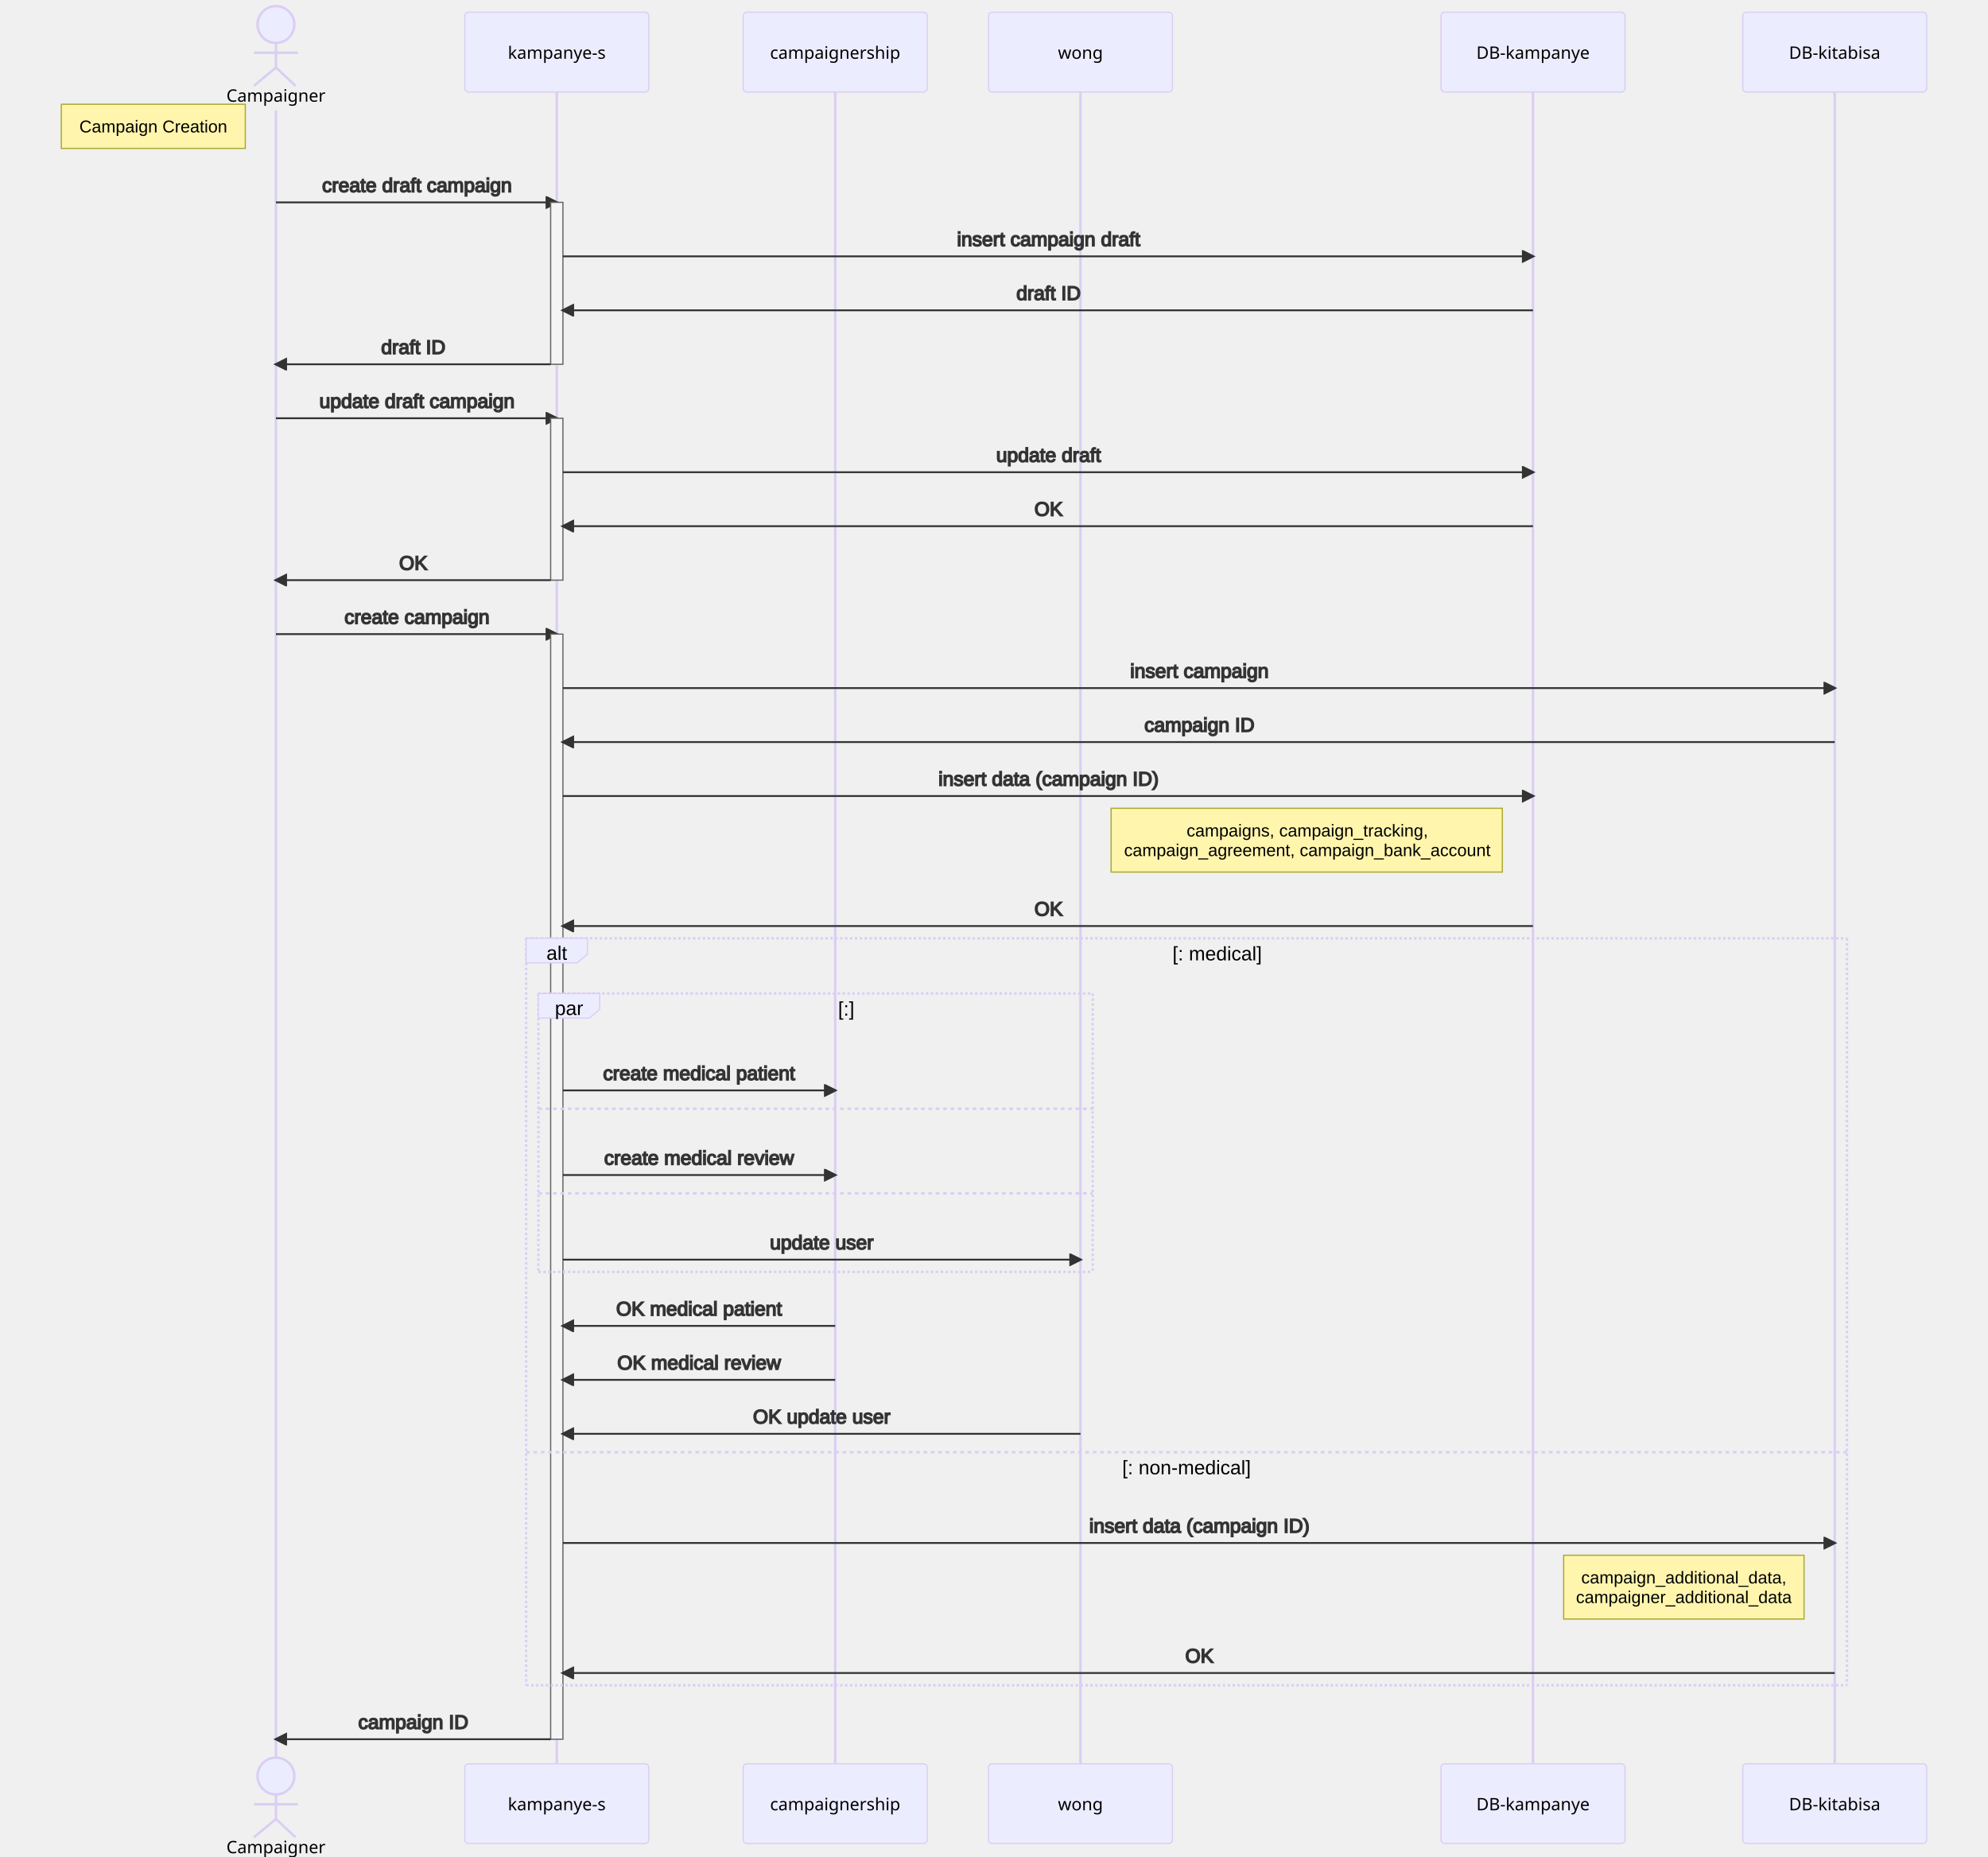
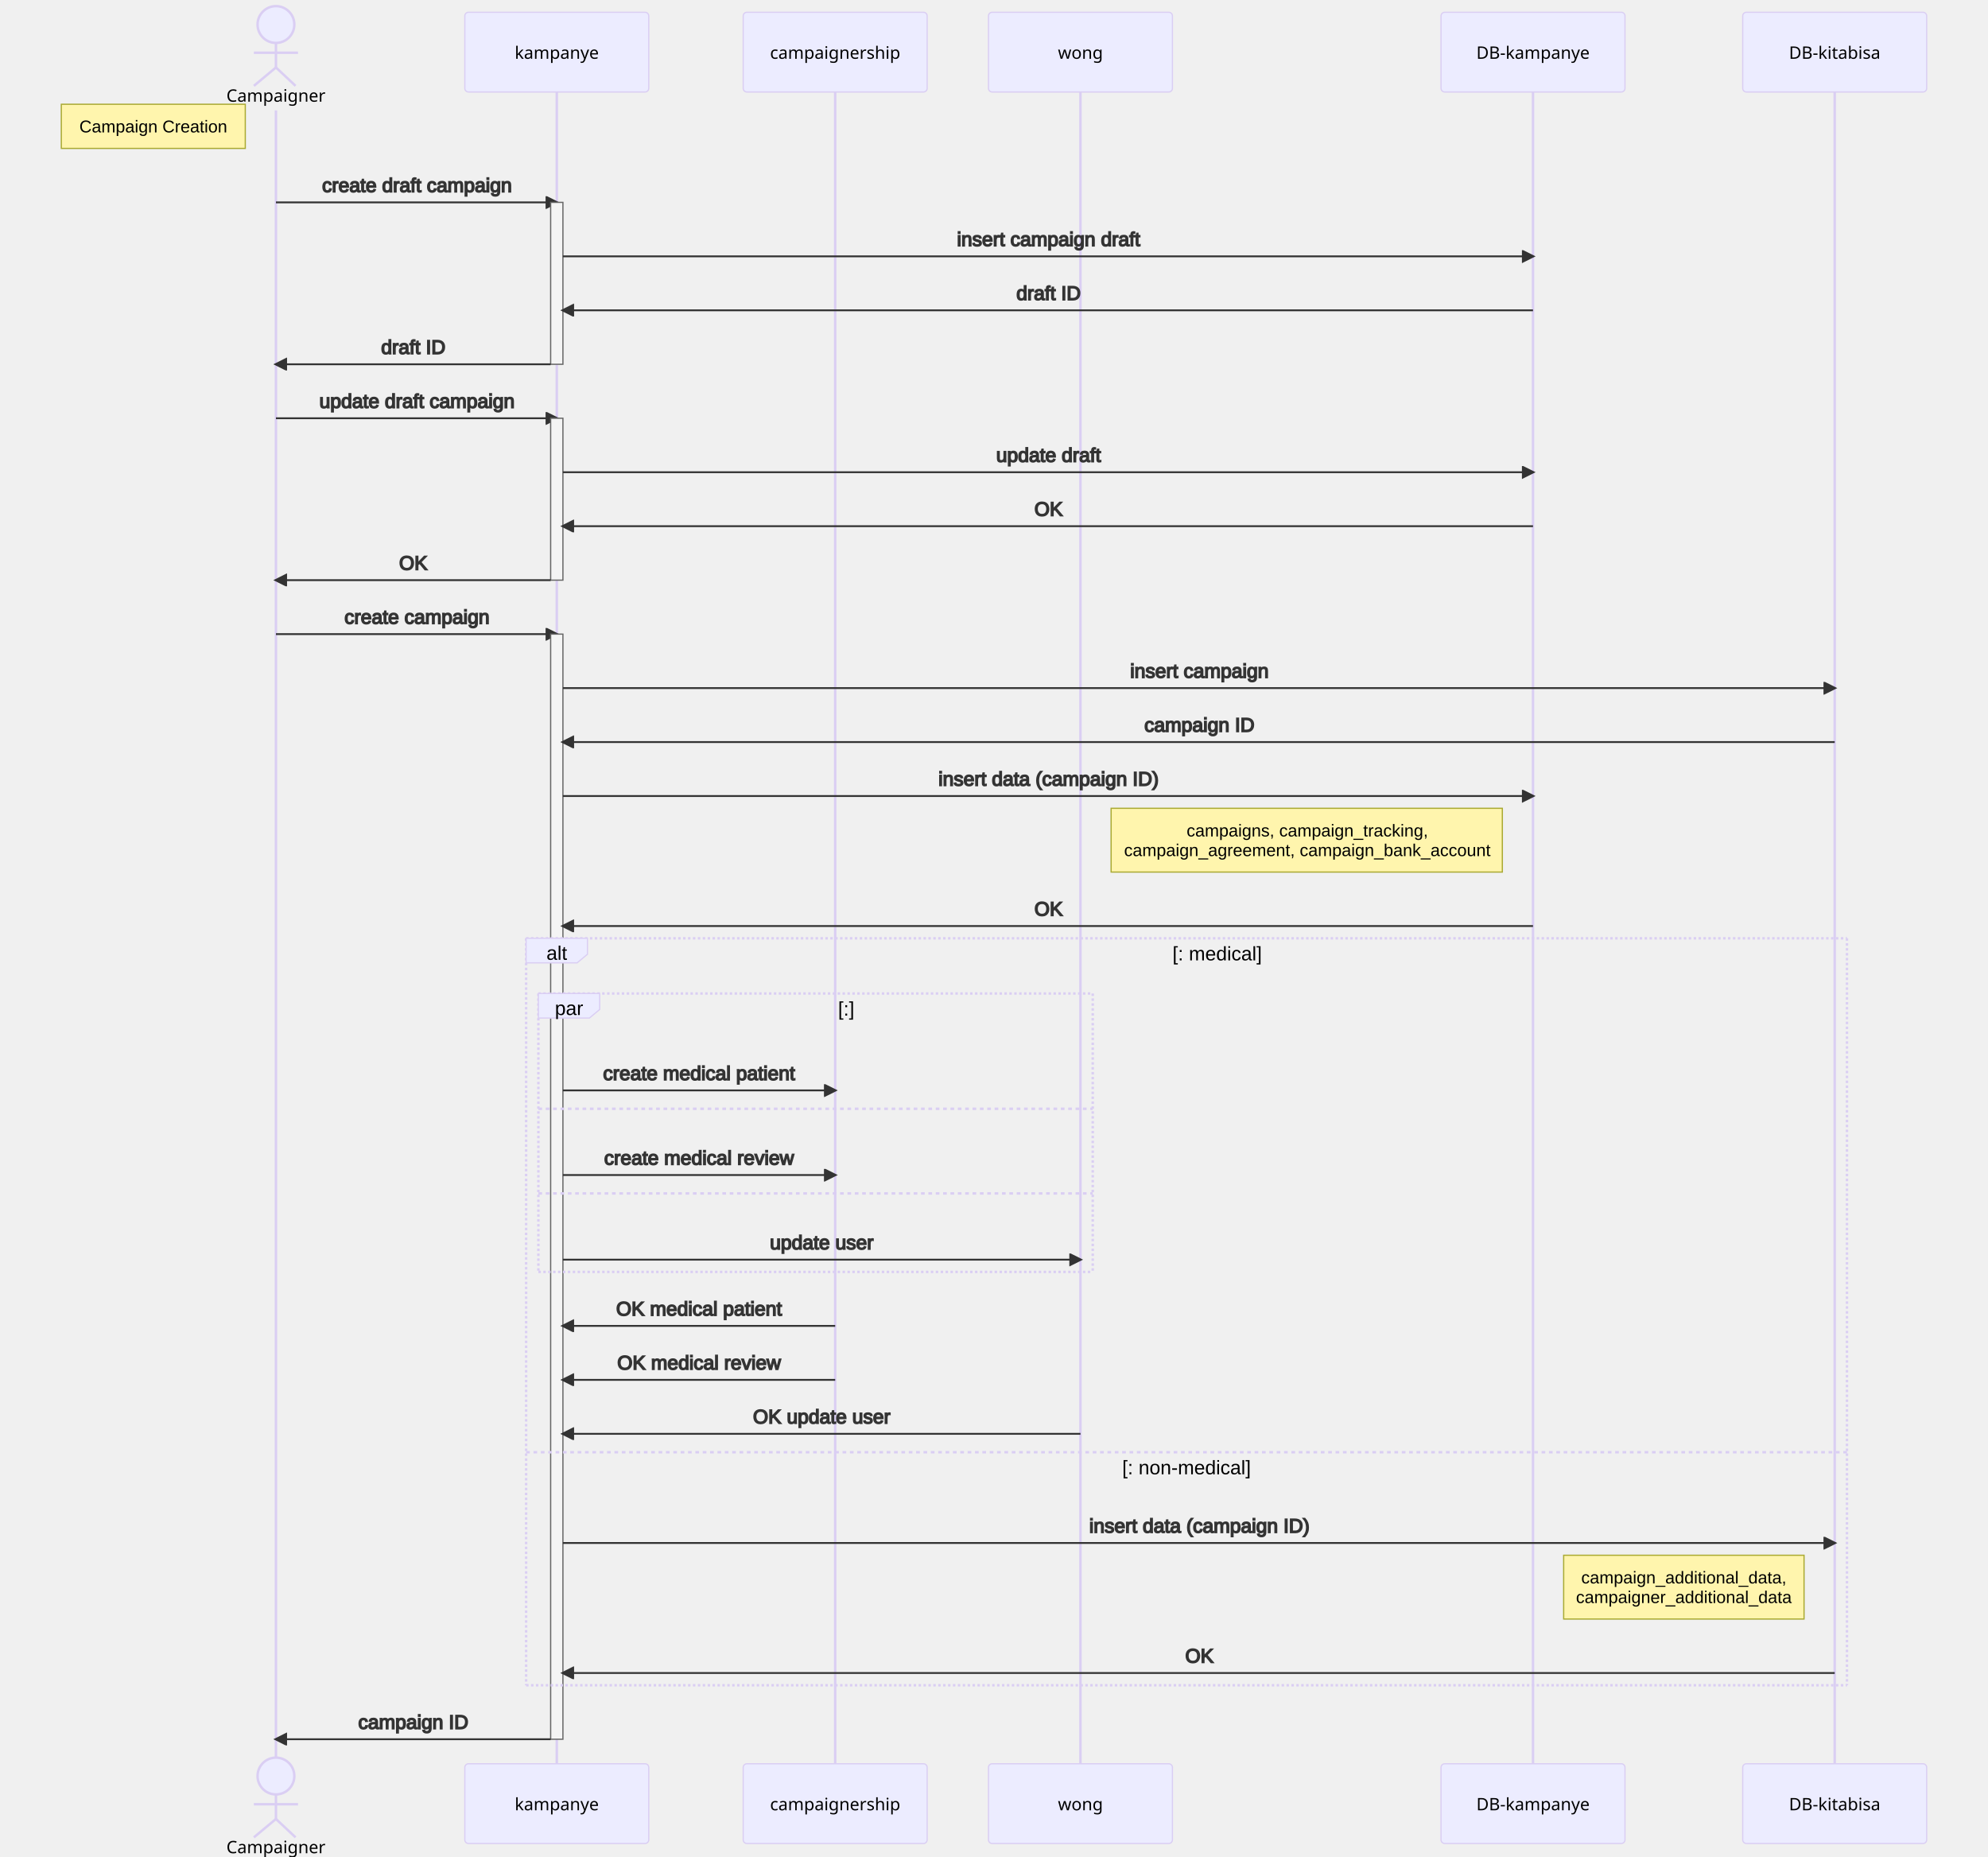
- <svg xmlns="http://www.w3.org/2000/svg" id="mermaid-1636987268484" width="100%" height="1514" style="max-width: 1621px;" viewBox="-150 -10 1621 1514">
-   <style>#mermaid-1636987268484 {font-family:"trebuchet ms",verdana,arial,sans-serif;font-size:16px;fill:#333;}#mermaid-1636987268484 .error-icon{fill:#552222;}#mermaid-1636987268484 .error-text{fill:#552222;stroke:#552222;}#mermaid-1636987268484 .edge-thickness-normal{stroke-width:2px;}#mermaid-1636987268484 .edge-thickness-thick{stroke-width:3.5px;}#mermaid-1636987268484 .edge-pattern-solid{stroke-dasharray:0;}#mermaid-1636987268484 .edge-pattern-dashed{stroke-dasharray:3;}#mermaid-1636987268484 .edge-pattern-dotted{stroke-dasharray:2;}#mermaid-1636987268484 .marker{fill:#333333;stroke:#333333;}#mermaid-1636987268484 .marker.cross{stroke:#333333;}#mermaid-1636987268484 svg{font-family:"trebuchet ms",verdana,arial,sans-serif;font-size:16px;}#mermaid-1636987268484 .actor{stroke:hsl(259.626, 59.777%, 87.902%);fill:#ECECFF;}#mermaid-1636987268484 text.actor&gt;tspan{fill:black;stroke:none;}#mermaid-1636987268484 .actor-line{stroke:grey;}#mermaid-1636987268484 .messageLine0{stroke-width:1.5;stroke-dasharray:none;stroke:#333;}#mermaid-1636987268484 .messageLine1{stroke-width:1.5;stroke-dasharray:2,2;stroke:#333;}#mermaid-1636987268484 #arrowhead path{fill:#333;stroke:#333;}#mermaid-1636987268484 .sequenceNumber{fill:white;}#mermaid-1636987268484 #sequencenumber{fill:#333;}#mermaid-1636987268484 #crosshead path{fill:#333;stroke:#333;}#mermaid-1636987268484 .messageText{fill:#333;stroke:#333;}#mermaid-1636987268484 .labelBox{stroke:hsl(259.626, 59.777%, 87.902%);fill:#ECECFF;}#mermaid-1636987268484 .labelText,#mermaid-1636987268484 .labelText&gt;tspan{fill:black;stroke:none;}#mermaid-1636987268484 .loopText,#mermaid-1636987268484 .loopText&gt;tspan{fill:black;stroke:none;}#mermaid-1636987268484 .loopLine{stroke-width:2px;stroke-dasharray:2,2;stroke:hsl(259.626, 59.777%, 87.902%);fill:hsl(259.626, 59.777%, 87.902%);}#mermaid-1636987268484 .note{stroke:#aaaa33;fill:#fff5ad;}#mermaid-1636987268484 .noteText,#mermaid-1636987268484 .noteText&gt;tspan{fill:black;stroke:none;}#mermaid-1636987268484 .activation0{fill:#f4f4f4;stroke:#666;}#mermaid-1636987268484 .activation1{fill:#f4f4f4;stroke:#666;}#mermaid-1636987268484 .activation2{fill:#f4f4f4;stroke:#666;}#mermaid-1636987268484 .actorPopupMenu{position:absolute;}#mermaid-1636987268484 .actorPopupMenuPanel{position:absolute;fill:#ECECFF;box-shadow:0px 8px 16px 0px rgba(0,0,0,0.2);filter:drop-shadow(3px 5px 2px rgb(0 0 0 / 0.4));}#mermaid-1636987268484 .actor-man line{stroke:hsl(259.626, 59.777%, 87.902%);fill:#ECECFF;}#mermaid-1636987268484 .actor-man circle,#mermaid-1636987268484 line{stroke:hsl(259.626, 59.777%, 87.902%);fill:#ECECFF;stroke-width:2px;}#mermaid-1636987268484 :root{--mermaid-font-family:"trebuchet ms",verdana,arial,sans-serif;}</style>
+ <svg xmlns="http://www.w3.org/2000/svg" id="mermaid-1637136776016" width="100%" height="1514" style="max-width: 1621px;" viewBox="-150 -10 1621 1514">
+   <style>#mermaid-1637136776016 {font-family:"trebuchet ms",verdana,arial,sans-serif;font-size:16px;fill:#333;}#mermaid-1637136776016 .error-icon{fill:#552222;}#mermaid-1637136776016 .error-text{fill:#552222;stroke:#552222;}#mermaid-1637136776016 .edge-thickness-normal{stroke-width:2px;}#mermaid-1637136776016 .edge-thickness-thick{stroke-width:3.5px;}#mermaid-1637136776016 .edge-pattern-solid{stroke-dasharray:0;}#mermaid-1637136776016 .edge-pattern-dashed{stroke-dasharray:3;}#mermaid-1637136776016 .edge-pattern-dotted{stroke-dasharray:2;}#mermaid-1637136776016 .marker{fill:#333333;stroke:#333333;}#mermaid-1637136776016 .marker.cross{stroke:#333333;}#mermaid-1637136776016 svg{font-family:"trebuchet ms",verdana,arial,sans-serif;font-size:16px;}#mermaid-1637136776016 .actor{stroke:hsl(259.626, 59.777%, 87.902%);fill:#ECECFF;}#mermaid-1637136776016 text.actor&gt;tspan{fill:black;stroke:none;}#mermaid-1637136776016 .actor-line{stroke:grey;}#mermaid-1637136776016 .messageLine0{stroke-width:1.5;stroke-dasharray:none;stroke:#333;}#mermaid-1637136776016 .messageLine1{stroke-width:1.5;stroke-dasharray:2,2;stroke:#333;}#mermaid-1637136776016 #arrowhead path{fill:#333;stroke:#333;}#mermaid-1637136776016 .sequenceNumber{fill:white;}#mermaid-1637136776016 #sequencenumber{fill:#333;}#mermaid-1637136776016 #crosshead path{fill:#333;stroke:#333;}#mermaid-1637136776016 .messageText{fill:#333;stroke:#333;}#mermaid-1637136776016 .labelBox{stroke:hsl(259.626, 59.777%, 87.902%);fill:#ECECFF;}#mermaid-1637136776016 .labelText,#mermaid-1637136776016 .labelText&gt;tspan{fill:black;stroke:none;}#mermaid-1637136776016 .loopText,#mermaid-1637136776016 .loopText&gt;tspan{fill:black;stroke:none;}#mermaid-1637136776016 .loopLine{stroke-width:2px;stroke-dasharray:2,2;stroke:hsl(259.626, 59.777%, 87.902%);fill:hsl(259.626, 59.777%, 87.902%);}#mermaid-1637136776016 .note{stroke:#aaaa33;fill:#fff5ad;}#mermaid-1637136776016 .noteText,#mermaid-1637136776016 .noteText&gt;tspan{fill:black;stroke:none;}#mermaid-1637136776016 .activation0{fill:#f4f4f4;stroke:#666;}#mermaid-1637136776016 .activation1{fill:#f4f4f4;stroke:#666;}#mermaid-1637136776016 .activation2{fill:#f4f4f4;stroke:#666;}#mermaid-1637136776016 .actorPopupMenu{position:absolute;}#mermaid-1637136776016 .actorPopupMenuPanel{position:absolute;fill:#ECECFF;box-shadow:0px 8px 16px 0px rgba(0,0,0,0.2);filter:drop-shadow(3px 5px 2px rgb(0 0 0 / 0.4));}#mermaid-1637136776016 .actor-man line{stroke:hsl(259.626, 59.777%, 87.902%);fill:#ECECFF;}#mermaid-1637136776016 .actor-man circle,#mermaid-1637136776016 line{stroke:hsl(259.626, 59.777%, 87.902%);fill:#ECECFF;stroke-width:2px;}#mermaid-1637136776016 :root{--mermaid-font-family:"trebuchet ms",verdana,arial,sans-serif;}</style>
  <g />
  <defs>
    <symbol id="computer" width="24" height="24">
      <path transform="scale(.5)" d="M2 2v13h20v-13h-20zm18 11h-16v-9h16v9zm-10.228 6l.466-1h3.524l.467 1h-4.457zm14.228 3h-24l2-6h2.104l-1.33 4h18.45l-1.297-4h2.073l2 6zm-5-10h-14v-7h14v7z" />
    </symbol>
  </defs>
  <defs>
    <symbol id="database" fill-rule="evenodd" clip-rule="evenodd">
      <path transform="scale(.5)" d="M12.258.001l.256.004.255.005.253.008.251.01.249.012.247.015.246.016.242.019.241.02.239.023.236.024.233.027.231.028.229.031.225.032.223.034.22.036.217.038.214.04.211.041.208.043.205.045.201.046.198.048.194.05.191.051.187.053.183.054.18.056.175.057.172.059.168.06.163.061.16.063.155.064.15.066.074.033.073.033.071.034.07.034.069.035.068.035.067.035.066.035.064.036.064.036.062.036.06.036.06.037.058.037.058.037.055.038.055.038.053.038.052.038.051.039.05.039.048.039.047.039.045.04.044.04.043.04.041.04.04.041.039.041.037.041.036.041.034.041.033.042.032.042.03.042.029.042.027.042.026.043.024.043.023.043.021.043.02.043.018.044.017.043.015.044.013.044.012.044.011.045.009.044.007.045.006.045.004.045.002.045.001.045v17l-.001.045-.002.045-.004.045-.006.045-.007.045-.009.044-.011.045-.012.044-.013.044-.015.044-.017.043-.018.044-.02.043-.021.043-.023.043-.024.043-.026.043-.027.042-.029.042-.03.042-.032.042-.033.042-.034.041-.036.041-.037.041-.039.041-.04.041-.041.04-.043.04-.044.04-.045.04-.047.039-.048.039-.05.039-.051.039-.052.038-.053.038-.055.038-.055.038-.058.037-.058.037-.06.037-.06.036-.062.036-.064.036-.064.036-.066.035-.067.035-.068.035-.069.035-.07.034-.071.034-.073.033-.074.033-.15.066-.155.064-.16.063-.163.061-.168.06-.172.059-.175.057-.18.056-.183.054-.187.053-.191.051-.194.05-.198.048-.201.046-.205.045-.208.043-.211.041-.214.04-.217.038-.22.036-.223.034-.225.032-.229.031-.231.028-.233.027-.236.024-.239.023-.241.02-.242.019-.246.016-.247.015-.249.012-.251.01-.253.008-.255.005-.256.004-.258.001-.258-.001-.256-.004-.255-.005-.253-.008-.251-.01-.249-.012-.247-.015-.245-.016-.243-.019-.241-.02-.238-.023-.236-.024-.234-.027-.231-.028-.228-.031-.226-.032-.223-.034-.22-.036-.217-.038-.214-.04-.211-.041-.208-.043-.204-.045-.201-.046-.198-.048-.195-.05-.19-.051-.187-.053-.184-.054-.179-.056-.176-.057-.172-.059-.167-.06-.164-.061-.159-.063-.155-.064-.151-.066-.074-.033-.072-.033-.072-.034-.07-.034-.069-.035-.068-.035-.067-.035-.066-.035-.064-.036-.063-.036-.062-.036-.061-.036-.06-.037-.058-.037-.057-.037-.056-.038-.055-.038-.053-.038-.052-.038-.051-.039-.049-.039-.049-.039-.046-.039-.046-.04-.044-.04-.043-.04-.041-.04-.04-.041-.039-.041-.037-.041-.036-.041-.034-.041-.033-.042-.032-.042-.03-.042-.029-.042-.027-.042-.026-.043-.024-.043-.023-.043-.021-.043-.02-.043-.018-.044-.017-.043-.015-.044-.013-.044-.012-.044-.011-.045-.009-.044-.007-.045-.006-.045-.004-.045-.002-.045-.001-.045v-17l.001-.045.002-.045.004-.045.006-.045.007-.045.009-.044.011-.045.012-.044.013-.044.015-.044.017-.043.018-.044.02-.043.021-.043.023-.043.024-.043.026-.043.027-.042.029-.042.03-.042.032-.042.033-.042.034-.041.036-.041.037-.041.039-.041.04-.041.041-.04.043-.04.044-.04.046-.04.046-.039.049-.039.049-.039.051-.039.052-.038.053-.038.055-.038.056-.038.057-.037.058-.037.06-.037.061-.036.062-.036.063-.036.064-.036.066-.035.067-.035.068-.035.069-.035.07-.034.072-.034.072-.033.074-.033.151-.066.155-.064.159-.063.164-.061.167-.06.172-.059.176-.057.179-.056.184-.054.187-.053.19-.051.195-.05.198-.048.201-.046.204-.045.208-.043.211-.041.214-.04.217-.038.22-.036.223-.034.226-.032.228-.031.231-.028.234-.027.236-.024.238-.023.241-.02.243-.019.245-.016.247-.015.249-.012.251-.01.253-.008.255-.005.256-.004.258-.001.258.001zm-9.258 20.499v.01l.001.021.003.021.004.022.005.021.006.022.007.022.009.023.01.022.011.023.012.023.013.023.015.023.016.024.017.023.018.024.019.024.021.024.022.025.023.024.024.025.052.049.056.05.061.051.066.051.07.051.075.051.079.052.084.052.088.052.092.052.097.052.102.051.105.052.11.052.114.051.119.051.123.051.127.05.131.05.135.05.139.048.144.049.147.047.152.047.155.047.16.045.163.045.167.043.171.043.176.041.178.041.183.039.187.039.19.037.194.035.197.035.202.033.204.031.209.03.212.029.216.027.219.025.222.024.226.021.23.02.233.018.236.016.24.015.243.012.246.01.249.008.253.005.256.004.259.001.26-.001.257-.004.254-.005.25-.008.247-.011.244-.012.241-.014.237-.016.233-.018.231-.021.226-.021.224-.024.22-.026.216-.027.212-.028.21-.031.205-.031.202-.034.198-.034.194-.036.191-.037.187-.039.183-.04.179-.04.175-.042.172-.043.168-.044.163-.045.16-.046.155-.046.152-.047.148-.048.143-.049.139-.049.136-.05.131-.05.126-.05.123-.051.118-.052.114-.051.11-.052.106-.052.101-.052.096-.052.092-.052.088-.053.083-.051.079-.052.074-.052.07-.051.065-.051.06-.051.056-.05.051-.05.023-.024.023-.025.021-.024.02-.024.019-.024.018-.024.017-.024.015-.023.014-.024.013-.023.012-.023.01-.023.01-.022.008-.022.006-.022.006-.022.004-.022.004-.021.001-.021.001-.021v-4.127l-.077.055-.08.053-.083.054-.085.053-.087.052-.09.052-.093.051-.095.05-.097.05-.1.049-.102.049-.105.048-.106.047-.109.047-.111.046-.114.045-.115.045-.118.044-.12.043-.122.042-.124.042-.126.041-.128.04-.13.04-.132.038-.134.038-.135.037-.138.037-.139.035-.142.035-.143.034-.144.033-.147.032-.148.031-.15.03-.151.03-.153.029-.154.027-.156.027-.158.026-.159.025-.161.024-.162.023-.163.022-.165.021-.166.02-.167.019-.169.018-.169.017-.171.016-.173.015-.173.014-.175.013-.175.012-.177.011-.178.01-.179.008-.179.008-.181.006-.182.005-.182.004-.184.003-.184.002h-.37l-.184-.002-.184-.003-.182-.004-.182-.005-.181-.006-.179-.008-.179-.008-.178-.01-.176-.011-.176-.012-.175-.013-.173-.014-.172-.015-.171-.016-.17-.017-.169-.018-.167-.019-.166-.02-.165-.021-.163-.022-.162-.023-.161-.024-.159-.025-.157-.026-.156-.027-.155-.027-.153-.029-.151-.03-.15-.03-.148-.031-.146-.032-.145-.033-.143-.034-.141-.035-.14-.035-.137-.037-.136-.037-.134-.038-.132-.038-.13-.04-.128-.04-.126-.041-.124-.042-.122-.042-.12-.044-.117-.043-.116-.045-.113-.045-.112-.046-.109-.047-.106-.047-.105-.048-.102-.049-.1-.049-.097-.05-.095-.05-.093-.052-.09-.051-.087-.052-.085-.053-.083-.054-.08-.054-.077-.054v4.127zm0-5.654v.011l.001.021.003.021.004.021.005.022.006.022.007.022.009.022.01.022.011.023.012.023.013.023.015.024.016.023.017.024.018.024.019.024.021.024.022.024.023.025.024.024.052.05.056.05.061.05.066.051.07.051.075.052.079.051.084.052.088.052.092.052.097.052.102.052.105.052.11.051.114.051.119.052.123.05.127.051.131.05.135.049.139.049.144.048.147.048.152.047.155.046.16.045.163.045.167.044.171.042.176.042.178.04.183.04.187.038.19.037.194.036.197.034.202.033.204.032.209.03.212.028.216.027.219.025.222.024.226.022.23.02.233.018.236.016.24.014.243.012.246.01.249.008.253.006.256.003.259.001.26-.001.257-.003.254-.006.25-.008.247-.01.244-.012.241-.015.237-.016.233-.018.231-.02.226-.022.224-.024.22-.025.216-.027.212-.029.21-.03.205-.032.202-.033.198-.035.194-.036.191-.037.187-.039.183-.039.179-.041.175-.042.172-.043.168-.044.163-.045.16-.045.155-.047.152-.047.148-.048.143-.048.139-.05.136-.049.131-.05.126-.051.123-.051.118-.051.114-.052.11-.052.106-.052.101-.052.096-.052.092-.052.088-.052.083-.052.079-.052.074-.051.07-.052.065-.051.06-.05.056-.051.051-.049.023-.025.023-.024.021-.025.02-.024.019-.024.018-.024.017-.024.015-.023.014-.023.013-.024.012-.022.01-.023.01-.023.008-.022.006-.022.006-.022.004-.021.004-.022.001-.021.001-.021v-4.139l-.077.054-.08.054-.083.054-.085.052-.087.053-.09.051-.093.051-.095.051-.097.05-.1.049-.102.049-.105.048-.106.047-.109.047-.111.046-.114.045-.115.044-.118.044-.12.044-.122.042-.124.042-.126.041-.128.04-.13.039-.132.039-.134.038-.135.037-.138.036-.139.036-.142.035-.143.033-.144.033-.147.033-.148.031-.15.03-.151.03-.153.028-.154.028-.156.027-.158.026-.159.025-.161.024-.162.023-.163.022-.165.021-.166.02-.167.019-.169.018-.169.017-.171.016-.173.015-.173.014-.175.013-.175.012-.177.011-.178.009-.179.009-.179.007-.181.007-.182.005-.182.004-.184.003-.184.002h-.37l-.184-.002-.184-.003-.182-.004-.182-.005-.181-.007-.179-.007-.179-.009-.178-.009-.176-.011-.176-.012-.175-.013-.173-.014-.172-.015-.171-.016-.17-.017-.169-.018-.167-.019-.166-.02-.165-.021-.163-.022-.162-.023-.161-.024-.159-.025-.157-.026-.156-.027-.155-.028-.153-.028-.151-.03-.15-.03-.148-.031-.146-.033-.145-.033-.143-.033-.141-.035-.14-.036-.137-.036-.136-.037-.134-.038-.132-.039-.13-.039-.128-.04-.126-.041-.124-.042-.122-.043-.12-.043-.117-.044-.116-.044-.113-.046-.112-.046-.109-.046-.106-.047-.105-.048-.102-.049-.1-.049-.097-.05-.095-.051-.093-.051-.09-.051-.087-.053-.085-.052-.083-.054-.08-.054-.077-.054v4.139zm0-5.666v.011l.001.02.003.022.004.021.005.022.006.021.007.022.009.023.01.022.011.023.012.023.013.023.015.023.016.024.017.024.018.023.019.024.021.025.022.024.023.024.024.025.052.05.056.05.061.05.066.051.07.051.075.052.079.051.084.052.088.052.092.052.097.052.102.052.105.051.11.052.114.051.119.051.123.051.127.05.131.05.135.05.139.049.144.048.147.048.152.047.155.046.16.045.163.045.167.043.171.043.176.042.178.04.183.04.187.038.19.037.194.036.197.034.202.033.204.032.209.03.212.028.216.027.219.025.222.024.226.021.23.02.233.018.236.017.24.014.243.012.246.01.249.008.253.006.256.003.259.001.26-.001.257-.003.254-.006.25-.008.247-.01.244-.013.241-.014.237-.016.233-.018.231-.02.226-.022.224-.024.22-.025.216-.027.212-.029.21-.03.205-.032.202-.033.198-.035.194-.036.191-.037.187-.039.183-.039.179-.041.175-.042.172-.043.168-.044.163-.045.16-.045.155-.047.152-.047.148-.048.143-.049.139-.049.136-.049.131-.051.126-.05.123-.051.118-.052.114-.051.11-.052.106-.052.101-.052.096-.052.092-.052.088-.052.083-.052.079-.052.074-.052.07-.051.065-.051.06-.051.056-.05.051-.049.023-.025.023-.025.021-.024.02-.024.019-.024.018-.024.017-.024.015-.023.014-.024.013-.023.012-.023.01-.022.01-.023.008-.022.006-.022.006-.022.004-.022.004-.021.001-.021.001-.021v-4.153l-.077.054-.08.054-.083.053-.085.053-.087.053-.09.051-.093.051-.095.051-.097.05-.1.049-.102.048-.105.048-.106.048-.109.046-.111.046-.114.046-.115.044-.118.044-.12.043-.122.043-.124.042-.126.041-.128.04-.13.039-.132.039-.134.038-.135.037-.138.036-.139.036-.142.034-.143.034-.144.033-.147.032-.148.032-.15.03-.151.03-.153.028-.154.028-.156.027-.158.026-.159.024-.161.024-.162.023-.163.023-.165.021-.166.02-.167.019-.169.018-.169.017-.171.016-.173.015-.173.014-.175.013-.175.012-.177.01-.178.01-.179.009-.179.007-.181.006-.182.006-.182.004-.184.003-.184.001-.185.001-.185-.001-.184-.001-.184-.003-.182-.004-.182-.006-.181-.006-.179-.007-.179-.009-.178-.01-.176-.01-.176-.012-.175-.013-.173-.014-.172-.015-.171-.016-.17-.017-.169-.018-.167-.019-.166-.02-.165-.021-.163-.023-.162-.023-.161-.024-.159-.024-.157-.026-.156-.027-.155-.028-.153-.028-.151-.03-.15-.03-.148-.032-.146-.032-.145-.033-.143-.034-.141-.034-.14-.036-.137-.036-.136-.037-.134-.038-.132-.039-.13-.039-.128-.041-.126-.041-.124-.041-.122-.043-.12-.043-.117-.044-.116-.044-.113-.046-.112-.046-.109-.046-.106-.048-.105-.048-.102-.048-.1-.05-.097-.049-.095-.051-.093-.051-.09-.052-.087-.052-.085-.053-.083-.053-.08-.054-.077-.054v4.153zm8.74-8.179l-.257.004-.254.005-.25.008-.247.011-.244.012-.241.014-.237.016-.233.018-.231.021-.226.022-.224.023-.22.026-.216.027-.212.028-.21.031-.205.032-.202.033-.198.034-.194.036-.191.038-.187.038-.183.04-.179.041-.175.042-.172.043-.168.043-.163.045-.16.046-.155.046-.152.048-.148.048-.143.048-.139.049-.136.05-.131.05-.126.051-.123.051-.118.051-.114.052-.11.052-.106.052-.101.052-.096.052-.092.052-.088.052-.083.052-.079.052-.074.051-.07.052-.065.051-.06.05-.056.05-.051.05-.023.025-.023.024-.021.024-.02.025-.019.024-.018.024-.017.023-.015.024-.014.023-.013.023-.012.023-.01.023-.01.022-.008.022-.006.023-.006.021-.004.022-.004.021-.001.021-.001.021.001.021.001.021.004.021.004.022.006.021.006.023.008.022.01.022.01.023.012.023.013.023.014.023.015.024.017.023.018.024.019.024.02.025.021.024.023.024.023.025.051.05.056.05.06.05.065.051.07.052.074.051.079.052.083.052.088.052.092.052.096.052.101.052.106.052.11.052.114.052.118.051.123.051.126.051.131.05.136.05.139.049.143.048.148.048.152.048.155.046.16.046.163.045.168.043.172.043.175.042.179.041.183.04.187.038.191.038.194.036.198.034.202.033.205.032.21.031.212.028.216.027.22.026.224.023.226.022.231.021.233.018.237.016.241.014.244.012.247.011.25.008.254.005.257.004.26.001.26-.001.257-.004.254-.005.25-.008.247-.011.244-.012.241-.014.237-.016.233-.018.231-.021.226-.022.224-.023.22-.026.216-.027.212-.028.21-.031.205-.032.202-.033.198-.034.194-.036.191-.038.187-.038.183-.04.179-.041.175-.042.172-.043.168-.043.163-.045.16-.046.155-.046.152-.048.148-.048.143-.048.139-.049.136-.05.131-.05.126-.051.123-.051.118-.051.114-.052.11-.052.106-.052.101-.052.096-.052.092-.052.088-.052.083-.052.079-.052.074-.051.07-.052.065-.051.06-.05.056-.05.051-.05.023-.025.023-.024.021-.024.02-.025.019-.024.018-.024.017-.023.015-.024.014-.023.013-.023.012-.023.01-.023.01-.022.008-.022.006-.023.006-.021.004-.022.004-.021.001-.021.001-.021-.001-.021-.001-.021-.004-.021-.004-.022-.006-.021-.006-.023-.008-.022-.01-.022-.01-.023-.012-.023-.013-.023-.014-.023-.015-.024-.017-.023-.018-.024-.019-.024-.02-.025-.021-.024-.023-.024-.023-.025-.051-.05-.056-.05-.06-.05-.065-.051-.07-.052-.074-.051-.079-.052-.083-.052-.088-.052-.092-.052-.096-.052-.101-.052-.106-.052-.11-.052-.114-.052-.118-.051-.123-.051-.126-.051-.131-.05-.136-.05-.139-.049-.143-.048-.148-.048-.152-.048-.155-.046-.16-.046-.163-.045-.168-.043-.172-.043-.175-.042-.179-.041-.183-.04-.187-.038-.191-.038-.194-.036-.198-.034-.202-.033-.205-.032-.21-.031-.212-.028-.216-.027-.22-.026-.224-.023-.226-.022-.231-.021-.233-.018-.237-.016-.241-.014-.244-.012-.247-.011-.25-.008-.254-.005-.257-.004-.26-.001-.26.001z" />
    </symbol>
  </defs>
  <defs>
    <symbol id="clock" width="24" height="24">
      <path transform="scale(.5)" d="M12 2c5.514 0 10 4.486 10 10s-4.486 10-10 10-10-4.486-10-10 4.486-10 10-10zm0-2c-6.627 0-12 5.373-12 12s5.373 12 12 12 12-5.373 12-12-5.373-12-12-12zm5.848 12.459c.202.038.202.333.001.372-1.907.361-6.045 1.111-6.547 1.111-.719 0-1.301-.582-1.301-1.301 0-.512.77-5.447 1.125-7.445.034-.192.312-.181.343.014l.985 6.238 5.394 1.011z" />
    </symbol>
  </defs>
  <line id="actor0" x1="75" y1="80" x2="75" y2="1448" class="200" stroke-width="0.5px" stroke="#999" />
  <g class="actor-man">
    <line id="actor-man-torso0" x1="75" y1="25" x2="75" y2="45" />
    <line id="actor-man-arms0" x1="57" y1="33" x2="93" y2="33" />
    <line x1="57" y1="60" x2="75" y2="45" />
    <line x1="75" y1="45" x2="91" y2="60" />
    <circle cx="75" cy="10" r="15" width="150" height="65" />
    <text x="75" y="67.5" dominant-baseline="central" alignment-baseline="central" class="actor" style="text-anchor: middle; font-size: 14px; font-weight: 400; font-family: Open-Sans, sans-serif;">
      <tspan x="75" dy="0">Campaigner</tspan>
    </text>
  </g>
  <g>
    <line id="actor1" x1="304" y1="5" x2="304" y2="1448" class="200" stroke-width="0.5px" stroke="#999" />
    <g id="root-1">
      <rect x="229" y="0" fill="#eaeaea" stroke="#666" width="150" height="65" rx="3" ry="3" class="actor" />
      <text x="304" y="32.5" dominant-baseline="central" alignment-baseline="central" class="actor" style="text-anchor: middle; font-size: 14px; font-weight: 400; font-family: Open-Sans, sans-serif;">
-         <tspan x="304" dy="0">kampanye-s</tspan>
+         <tspan x="304" dy="0">kampanye</tspan>
      </text>
    </g>
  </g>
  <g>
    <line id="actor2" x1="531" y1="5" x2="531" y2="1448" class="200" stroke-width="0.5px" stroke="#999" />
    <g id="root-2">
      <rect x="456" y="0" fill="#eaeaea" stroke="#666" width="150" height="65" rx="3" ry="3" class="actor" />
      <text x="531" y="32.5" dominant-baseline="central" alignment-baseline="central" class="actor" style="text-anchor: middle; font-size: 14px; font-weight: 400; font-family: Open-Sans, sans-serif;">
        <tspan x="531" dy="0">campaignership</tspan>
      </text>
    </g>
  </g>
  <g>
    <line id="actor3" x1="731" y1="5" x2="731" y2="1448" class="200" stroke-width="0.5px" stroke="#999" />
    <g id="root-3">
      <rect x="656" y="0" fill="#eaeaea" stroke="#666" width="150" height="65" rx="3" ry="3" class="actor" />
      <text x="731" y="32.5" dominant-baseline="central" alignment-baseline="central" class="actor" style="text-anchor: middle; font-size: 14px; font-weight: 400; font-family: Open-Sans, sans-serif;">
        <tspan x="731" dy="0">wong</tspan>
      </text>
    </g>
  </g>
  <g>
    <line id="actor4" x1="1100" y1="5" x2="1100" y2="1448" class="200" stroke-width="0.5px" stroke="#999" />
    <g id="root-4">
      <rect x="1025" y="0" fill="#eaeaea" stroke="#666" width="150" height="65" rx="3" ry="3" class="actor" />
      <text x="1100" y="32.5" dominant-baseline="central" alignment-baseline="central" class="actor" style="text-anchor: middle; font-size: 14px; font-weight: 400; font-family: Open-Sans, sans-serif;">
        <tspan x="1100" dy="0">DB-kampanye</tspan>
      </text>
    </g>
  </g>
  <g>
    <line id="actor5" x1="1346" y1="5" x2="1346" y2="1448" class="200" stroke-width="0.5px" stroke="#999" />
    <g id="root-5">
      <rect x="1271" y="0" fill="#eaeaea" stroke="#666" width="150" height="65" rx="3" ry="3" class="actor" />
      <text x="1346" y="32.5" dominant-baseline="central" alignment-baseline="central" class="actor" style="text-anchor: middle; font-size: 14px; font-weight: 400; font-family: Open-Sans, sans-serif;">
        <tspan x="1346" dy="0">DB-kitabisa</tspan>
      </text>
    </g>
  </g>
  <defs>
    <marker id="arrowhead" refX="9" refY="5" markerUnits="userSpaceOnUse" markerWidth="12" markerHeight="12" orient="auto">
      <path d="M 0 0 L 10 5 L 0 10 z" />
    </marker>
  </defs>
  <defs>
    <marker id="crosshead" markerWidth="15" markerHeight="8" orient="auto" refX="16" refY="4">
      <path fill="black" stroke="#000000" stroke-width="1px" d="M 9,2 V 6 L16,4 Z" style="stroke-dasharray: 0, 0;" />
      <path fill="none" stroke="#000000" stroke-width="1px" d="M 0,1 L 6,7 M 6,1 L 0,7" style="stroke-dasharray: 0, 0;" />
    </marker>
  </defs>
  <defs>
    <marker id="filled-head" refX="18" refY="7" markerWidth="20" markerHeight="28" orient="auto">
      <path d="M 18,7 L9,13 L14,7 L9,1 Z" />
    </marker>
  </defs>
  <defs>
    <marker id="sequencenumber" refX="15" refY="15" markerWidth="60" markerHeight="40" orient="auto">
      <circle cx="15" cy="15" r="6" />
    </marker>
  </defs>
  <g>
    <rect x="-100" y="75" fill="#EDF2AE" stroke="#666" width="150" height="36" rx="0" ry="0" class="note" />
    <text x="-25" y="80" text-anchor="middle" dominant-baseline="middle" alignment-baseline="middle" class="noteText" dy="1em" style="font-family: &quot;trebuchet ms&quot;, verdana, arial, sans-serif; font-size: 14px; font-weight: 400;">
      <tspan x="-25">Campaign Creation</tspan>
    </text>
  </g>
  <text x="190" y="126" text-anchor="middle" dominant-baseline="middle" alignment-baseline="middle" class="messageText" dy="1em" style="font-family: &quot;trebuchet ms&quot;, verdana, arial, sans-serif; font-size: 16px; font-weight: 400;">create draft campaign</text>
  <line x1="75" y1="155" x2="304" y2="155" class="messageLine0" stroke-width="2" stroke="none" marker-end="url(#arrowhead)" style="fill: none;" />
  <g>
    <rect x="299" y="155" fill="#EDF2AE" stroke="#666" width="10" height="132" rx="0" ry="0" class="activation0" />
  </g>
  <text x="705" y="170" text-anchor="middle" dominant-baseline="middle" alignment-baseline="middle" class="messageText" dy="1em" style="font-family: &quot;trebuchet ms&quot;, verdana, arial, sans-serif; font-size: 16px; font-weight: 400;">insert campaign draft</text>
  <line x1="309" y1="199" x2="1100" y2="199" class="messageLine0" stroke-width="2" stroke="none" marker-end="url(#arrowhead)" style="fill: none;" />
  <text x="705" y="214" text-anchor="middle" dominant-baseline="middle" alignment-baseline="middle" class="messageText" dy="1em" style="font-family: &quot;trebuchet ms&quot;, verdana, arial, sans-serif; font-size: 16px; font-weight: 400;">draft ID</text>
  <line x1="1100" y1="243" x2="309" y2="243" class="messageLine0" stroke-width="2" stroke="none" marker-end="url(#arrowhead)" style="fill: none;" />
  <text x="187" y="258" text-anchor="middle" dominant-baseline="middle" alignment-baseline="middle" class="messageText" dy="1em" style="font-family: &quot;trebuchet ms&quot;, verdana, arial, sans-serif; font-size: 16px; font-weight: 400;">draft ID</text>
  <line x1="299" y1="287" x2="75" y2="287" class="messageLine0" stroke-width="2" stroke="none" marker-end="url(#arrowhead)" style="fill: none;" />
  <text x="190" y="302" text-anchor="middle" dominant-baseline="middle" alignment-baseline="middle" class="messageText" dy="1em" style="font-family: &quot;trebuchet ms&quot;, verdana, arial, sans-serif; font-size: 16px; font-weight: 400;">update draft campaign</text>
  <line x1="75" y1="331" x2="304" y2="331" class="messageLine0" stroke-width="2" stroke="none" marker-end="url(#arrowhead)" style="fill: none;" />
  <g>
    <rect x="299" y="331" fill="#EDF2AE" stroke="#666" width="10" height="132" rx="0" ry="0" class="activation0" />
  </g>
  <text x="705" y="346" text-anchor="middle" dominant-baseline="middle" alignment-baseline="middle" class="messageText" dy="1em" style="font-family: &quot;trebuchet ms&quot;, verdana, arial, sans-serif; font-size: 16px; font-weight: 400;">update draft</text>
  <line x1="309" y1="375" x2="1100" y2="375" class="messageLine0" stroke-width="2" stroke="none" marker-end="url(#arrowhead)" style="fill: none;" />
  <text x="705" y="390" text-anchor="middle" dominant-baseline="middle" alignment-baseline="middle" class="messageText" dy="1em" style="font-family: &quot;trebuchet ms&quot;, verdana, arial, sans-serif; font-size: 16px; font-weight: 400;">OK</text>
  <line x1="1100" y1="419" x2="309" y2="419" class="messageLine0" stroke-width="2" stroke="none" marker-end="url(#arrowhead)" style="fill: none;" />
  <text x="187" y="434" text-anchor="middle" dominant-baseline="middle" alignment-baseline="middle" class="messageText" dy="1em" style="font-family: &quot;trebuchet ms&quot;, verdana, arial, sans-serif; font-size: 16px; font-weight: 400;">OK</text>
  <line x1="299" y1="463" x2="75" y2="463" class="messageLine0" stroke-width="2" stroke="none" marker-end="url(#arrowhead)" style="fill: none;" />
  <text x="190" y="478" text-anchor="middle" dominant-baseline="middle" alignment-baseline="middle" class="messageText" dy="1em" style="font-family: &quot;trebuchet ms&quot;, verdana, arial, sans-serif; font-size: 16px; font-weight: 400;">create campaign</text>
  <line x1="75" y1="507" x2="304" y2="507" class="messageLine0" stroke-width="2" stroke="none" marker-end="url(#arrowhead)" style="fill: none;" />
  <g>
    <rect x="299" y="507" fill="#EDF2AE" stroke="#666" width="10" height="901" rx="0" ry="0" class="activation0" />
  </g>
  <text x="828" y="522" text-anchor="middle" dominant-baseline="middle" alignment-baseline="middle" class="messageText" dy="1em" style="font-family: &quot;trebuchet ms&quot;, verdana, arial, sans-serif; font-size: 16px; font-weight: 400;">insert campaign</text>
  <line x1="309" y1="551" x2="1346" y2="551" class="messageLine0" stroke-width="2" stroke="none" marker-end="url(#arrowhead)" style="fill: none;" />
  <text x="828" y="566" text-anchor="middle" dominant-baseline="middle" alignment-baseline="middle" class="messageText" dy="1em" style="font-family: &quot;trebuchet ms&quot;, verdana, arial, sans-serif; font-size: 16px; font-weight: 400;">campaign ID</text>
  <line x1="1346" y1="595" x2="309" y2="595" class="messageLine0" stroke-width="2" stroke="none" marker-end="url(#arrowhead)" style="fill: none;" />
  <text x="705" y="610" text-anchor="middle" dominant-baseline="middle" alignment-baseline="middle" class="messageText" dy="1em" style="font-family: &quot;trebuchet ms&quot;, verdana, arial, sans-serif; font-size: 16px; font-weight: 400;">insert data (campaign ID)</text>
  <line x1="309" y1="639" x2="1100" y2="639" class="messageLine0" stroke-width="2" stroke="none" marker-end="url(#arrowhead)" style="fill: none;" />
  <g>
    <rect x="756" y="649" fill="#EDF2AE" stroke="#666" width="319" height="52" rx="0" ry="0" class="note" />
    <text x="916" y="654" text-anchor="middle" dominant-baseline="middle" alignment-baseline="middle" class="noteText" dy="1em" style="font-family: &quot;trebuchet ms&quot;, verdana, arial, sans-serif; font-size: 14px; font-weight: 400;">
      <tspan x="916">campaigns, campaign_tracking, </tspan>
    </text>
    <text x="916" y="670" text-anchor="middle" dominant-baseline="middle" alignment-baseline="middle" class="noteText" dy="1em" style="font-family: &quot;trebuchet ms&quot;, verdana, arial, sans-serif; font-size: 14px; font-weight: 400;">
      <tspan x="916">campaign_agreement, campaign_bank_account</tspan>
    </text>
  </g>
  <text x="705" y="716" text-anchor="middle" dominant-baseline="middle" alignment-baseline="middle" class="messageText" dy="1em" style="font-family: &quot;trebuchet ms&quot;, verdana, arial, sans-serif; font-size: 16px; font-weight: 400;">OK</text>
  <line x1="1100" y1="745" x2="309" y2="745" class="messageLine0" stroke-width="2" stroke="none" marker-end="url(#arrowhead)" style="fill: none;" />
  <text x="420" y="850" text-anchor="middle" dominant-baseline="middle" alignment-baseline="middle" class="messageText" dy="1em" style="font-family: &quot;trebuchet ms&quot;, verdana, arial, sans-serif; font-size: 16px; font-weight: 400;">create medical patient</text>
  <line x1="309" y1="879" x2="531" y2="879" class="messageLine0" stroke-width="2" stroke="none" marker-end="url(#arrowhead)" style="fill: none;" />
  <text x="420" y="919" text-anchor="middle" dominant-baseline="middle" alignment-baseline="middle" class="messageText" dy="1em" style="font-family: &quot;trebuchet ms&quot;, verdana, arial, sans-serif; font-size: 16px; font-weight: 400;">create medical review</text>
  <line x1="309" y1="948" x2="531" y2="948" class="messageLine0" stroke-width="2" stroke="none" marker-end="url(#arrowhead)" style="fill: none;" />
  <text x="520" y="988" text-anchor="middle" dominant-baseline="middle" alignment-baseline="middle" class="messageText" dy="1em" style="font-family: &quot;trebuchet ms&quot;, verdana, arial, sans-serif; font-size: 16px; font-weight: 400;">update user</text>
  <line x1="309" y1="1017" x2="731" y2="1017" class="messageLine0" stroke-width="2" stroke="none" marker-end="url(#arrowhead)" style="fill: none;" />
  <g>
    <line x1="289" y1="800" x2="741" y2="800" class="loopLine" />
    <line x1="741" y1="800" x2="741" y2="1027" class="loopLine" />
    <line x1="289" y1="1027" x2="741" y2="1027" class="loopLine" />
    <line x1="289" y1="800" x2="289" y2="1027" class="loopLine" />
    <line x1="289" y1="894" x2="741" y2="894" class="loopLine" style="stroke-dasharray: 3, 3;" />
    <line x1="289" y1="963" x2="741" y2="963" class="loopLine" style="stroke-dasharray: 3, 3;" />
    <polygon points="289,800 339,800 339,813 330.6,820 289,820" class="labelBox" />
    <text x="314" y="813" text-anchor="middle" dominant-baseline="middle" alignment-baseline="middle" class="labelText" style="font-family: &quot;trebuchet ms&quot;, verdana, arial, sans-serif; font-size: 16px; font-weight: 400;">par</text>
    <text x="540" y="818" text-anchor="middle" class="loopText" style="font-family: &quot;trebuchet ms&quot;, verdana, arial, sans-serif; font-size: 16px; font-weight: 400;">
      <tspan x="540">[:]</tspan>
    </text>
  </g>
  <text x="420" y="1042" text-anchor="middle" dominant-baseline="middle" alignment-baseline="middle" class="messageText" dy="1em" style="font-family: &quot;trebuchet ms&quot;, verdana, arial, sans-serif; font-size: 16px; font-weight: 400;">OK medical patient</text>
  <line x1="531" y1="1071" x2="309" y2="1071" class="messageLine0" stroke-width="2" stroke="none" marker-end="url(#arrowhead)" style="fill: none;" />
  <text x="420" y="1086" text-anchor="middle" dominant-baseline="middle" alignment-baseline="middle" class="messageText" dy="1em" style="font-family: &quot;trebuchet ms&quot;, verdana, arial, sans-serif; font-size: 16px; font-weight: 400;">OK medical review</text>
  <line x1="531" y1="1115" x2="309" y2="1115" class="messageLine0" stroke-width="2" stroke="none" marker-end="url(#arrowhead)" style="fill: none;" />
  <text x="520" y="1130" text-anchor="middle" dominant-baseline="middle" alignment-baseline="middle" class="messageText" dy="1em" style="font-family: &quot;trebuchet ms&quot;, verdana, arial, sans-serif; font-size: 16px; font-weight: 400;">OK update user</text>
  <line x1="731" y1="1159" x2="309" y2="1159" class="messageLine0" stroke-width="2" stroke="none" marker-end="url(#arrowhead)" style="fill: none;" />
  <text x="828" y="1219" text-anchor="middle" dominant-baseline="middle" alignment-baseline="middle" class="messageText" dy="1em" style="font-family: &quot;trebuchet ms&quot;, verdana, arial, sans-serif; font-size: 16px; font-weight: 400;">insert data (campaign ID)</text>
  <line x1="309" y1="1248" x2="1346" y2="1248" class="messageLine0" stroke-width="2" stroke="none" marker-end="url(#arrowhead)" style="fill: none;" />
  <g>
    <rect x="1125" y="1258" fill="#EDF2AE" stroke="#666" width="196" height="52" rx="0" ry="0" class="note" />
    <text x="1223" y="1263" text-anchor="middle" dominant-baseline="middle" alignment-baseline="middle" class="noteText" dy="1em" style="font-family: &quot;trebuchet ms&quot;, verdana, arial, sans-serif; font-size: 14px; font-weight: 400;">
      <tspan x="1223">campaign_additional_data, </tspan>
    </text>
    <text x="1223" y="1279" text-anchor="middle" dominant-baseline="middle" alignment-baseline="middle" class="noteText" dy="1em" style="font-family: &quot;trebuchet ms&quot;, verdana, arial, sans-serif; font-size: 14px; font-weight: 400;">
      <tspan x="1223">campaigner_additional_data</tspan>
    </text>
  </g>
  <text x="828" y="1325" text-anchor="middle" dominant-baseline="middle" alignment-baseline="middle" class="messageText" dy="1em" style="font-family: &quot;trebuchet ms&quot;, verdana, arial, sans-serif; font-size: 16px; font-weight: 400;">OK</text>
  <line x1="1346" y1="1354" x2="309" y2="1354" class="messageLine0" stroke-width="2" stroke="none" marker-end="url(#arrowhead)" style="fill: none;" />
  <g>
    <line x1="279" y1="755" x2="1356" y2="755" class="loopLine" />
    <line x1="1356" y1="755" x2="1356" y2="1364" class="loopLine" />
    <line x1="279" y1="1364" x2="1356" y2="1364" class="loopLine" />
    <line x1="279" y1="755" x2="279" y2="1364" class="loopLine" />
    <line x1="279" y1="1174" x2="1356" y2="1174" class="loopLine" style="stroke-dasharray: 3, 3;" />
    <polygon points="279,755 329,755 329,768 320.6,775 279,775" class="labelBox" />
    <text x="304" y="768" text-anchor="middle" dominant-baseline="middle" alignment-baseline="middle" class="labelText" style="font-family: &quot;trebuchet ms&quot;, verdana, arial, sans-serif; font-size: 16px; font-weight: 400;">alt</text>
    <text x="842.5" y="773" text-anchor="middle" class="loopText" style="font-family: &quot;trebuchet ms&quot;, verdana, arial, sans-serif; font-size: 16px; font-weight: 400;">
      <tspan x="842.5">[: medical]</tspan>
    </text>
    <text x="817.5" y="1192" text-anchor="middle" class="loopText" style="font-family: &quot;trebuchet ms&quot;, verdana, arial, sans-serif; font-size: 16px; font-weight: 400;">[: non-medical]</text>
  </g>
  <text x="187" y="1379" text-anchor="middle" dominant-baseline="middle" alignment-baseline="middle" class="messageText" dy="1em" style="font-family: &quot;trebuchet ms&quot;, verdana, arial, sans-serif; font-size: 16px; font-weight: 400;">campaign ID</text>
  <line x1="299" y1="1408" x2="75" y2="1408" class="messageLine0" stroke-width="2" stroke="none" marker-end="url(#arrowhead)" style="fill: none;" />
  <g class="actor-man">
    <line id="actor-man-torso5" x1="75" y1="1453" x2="75" y2="1473" />
    <line id="actor-man-arms5" x1="57" y1="1461" x2="93" y2="1461" />
    <line x1="57" y1="1488" x2="75" y2="1473" />
    <line x1="75" y1="1473" x2="91" y2="1488" />
    <circle cx="75" cy="1438" r="15" width="150" height="65" />
    <text x="75" y="1495.5" dominant-baseline="central" alignment-baseline="central" class="actor" style="text-anchor: middle; font-size: 14px; font-weight: 400; font-family: Open-Sans, sans-serif;">
      <tspan x="75" dy="0">Campaigner</tspan>
    </text>
  </g>
  <g>
    <rect x="229" y="1428" fill="#eaeaea" stroke="#666" width="150" height="65" rx="3" ry="3" class="actor" />
    <text x="304" y="1460.5" dominant-baseline="central" alignment-baseline="central" class="actor" style="text-anchor: middle; font-size: 14px; font-weight: 400; font-family: Open-Sans, sans-serif;">
-       <tspan x="304" dy="0">kampanye-s</tspan>
+       <tspan x="304" dy="0">kampanye</tspan>
    </text>
  </g>
  <g>
    <rect x="456" y="1428" fill="#eaeaea" stroke="#666" width="150" height="65" rx="3" ry="3" class="actor" />
    <text x="531" y="1460.5" dominant-baseline="central" alignment-baseline="central" class="actor" style="text-anchor: middle; font-size: 14px; font-weight: 400; font-family: Open-Sans, sans-serif;">
      <tspan x="531" dy="0">campaignership</tspan>
    </text>
  </g>
  <g>
    <rect x="656" y="1428" fill="#eaeaea" stroke="#666" width="150" height="65" rx="3" ry="3" class="actor" />
    <text x="731" y="1460.5" dominant-baseline="central" alignment-baseline="central" class="actor" style="text-anchor: middle; font-size: 14px; font-weight: 400; font-family: Open-Sans, sans-serif;">
      <tspan x="731" dy="0">wong</tspan>
    </text>
  </g>
  <g>
    <rect x="1025" y="1428" fill="#eaeaea" stroke="#666" width="150" height="65" rx="3" ry="3" class="actor" />
    <text x="1100" y="1460.5" dominant-baseline="central" alignment-baseline="central" class="actor" style="text-anchor: middle; font-size: 14px; font-weight: 400; font-family: Open-Sans, sans-serif;">
      <tspan x="1100" dy="0">DB-kampanye</tspan>
    </text>
  </g>
  <g>
    <rect x="1271" y="1428" fill="#eaeaea" stroke="#666" width="150" height="65" rx="3" ry="3" class="actor" />
    <text x="1346" y="1460.5" dominant-baseline="central" alignment-baseline="central" class="actor" style="text-anchor: middle; font-size: 14px; font-weight: 400; font-family: Open-Sans, sans-serif;">
      <tspan x="1346" dy="0">DB-kitabisa</tspan>
    </text>
  </g>
</svg>
